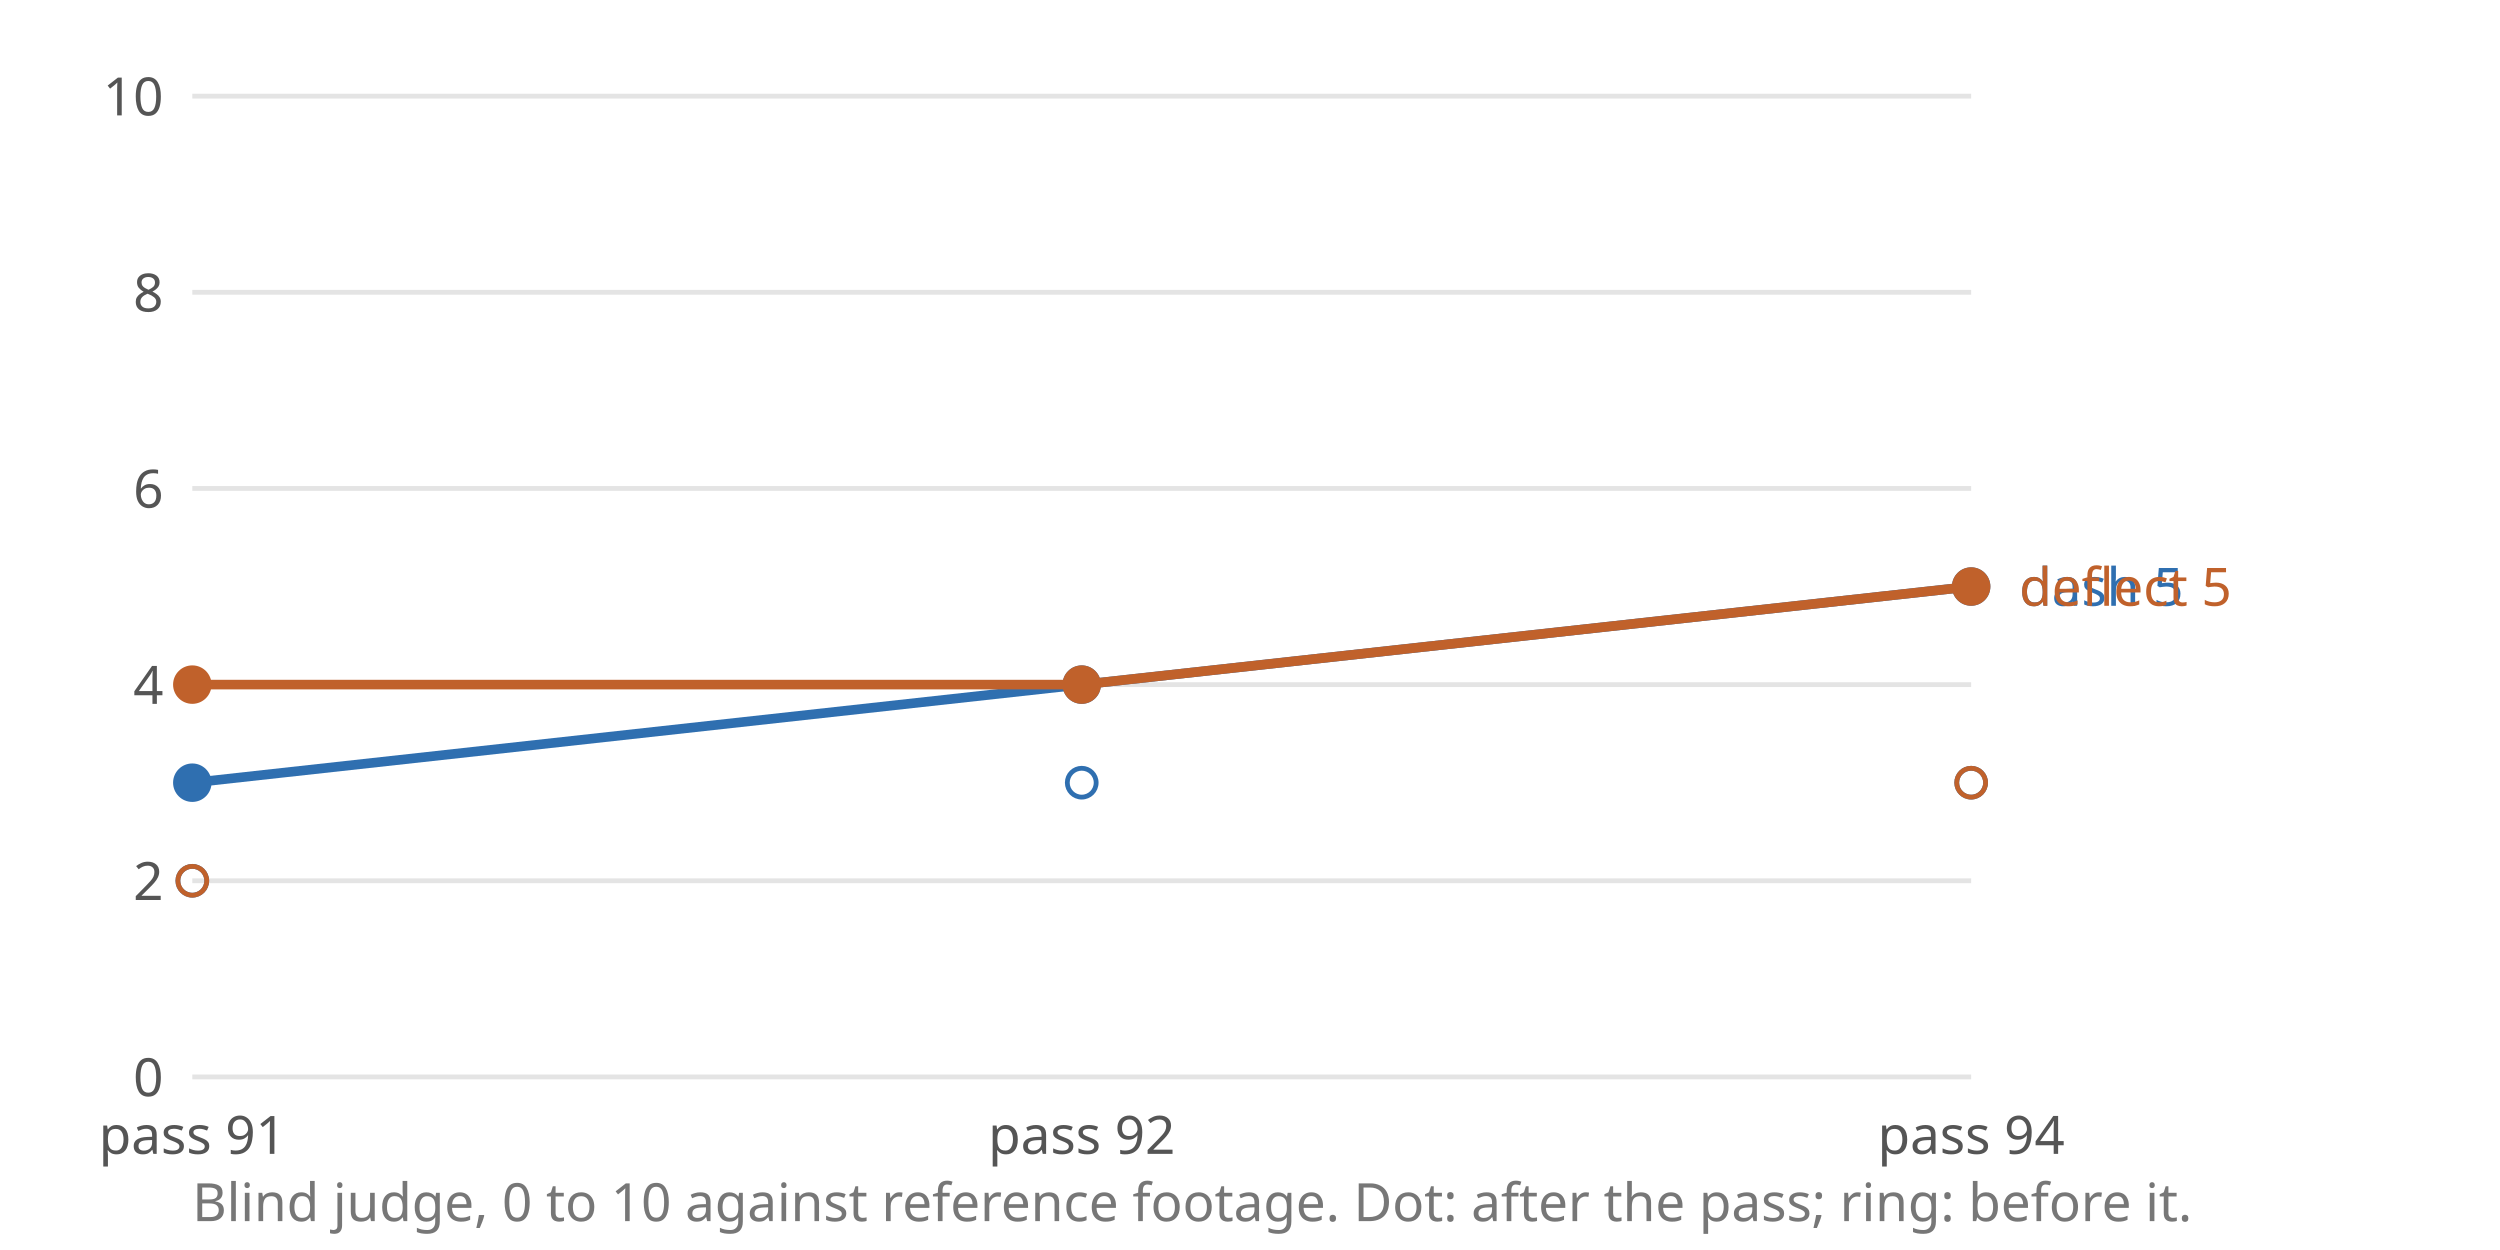
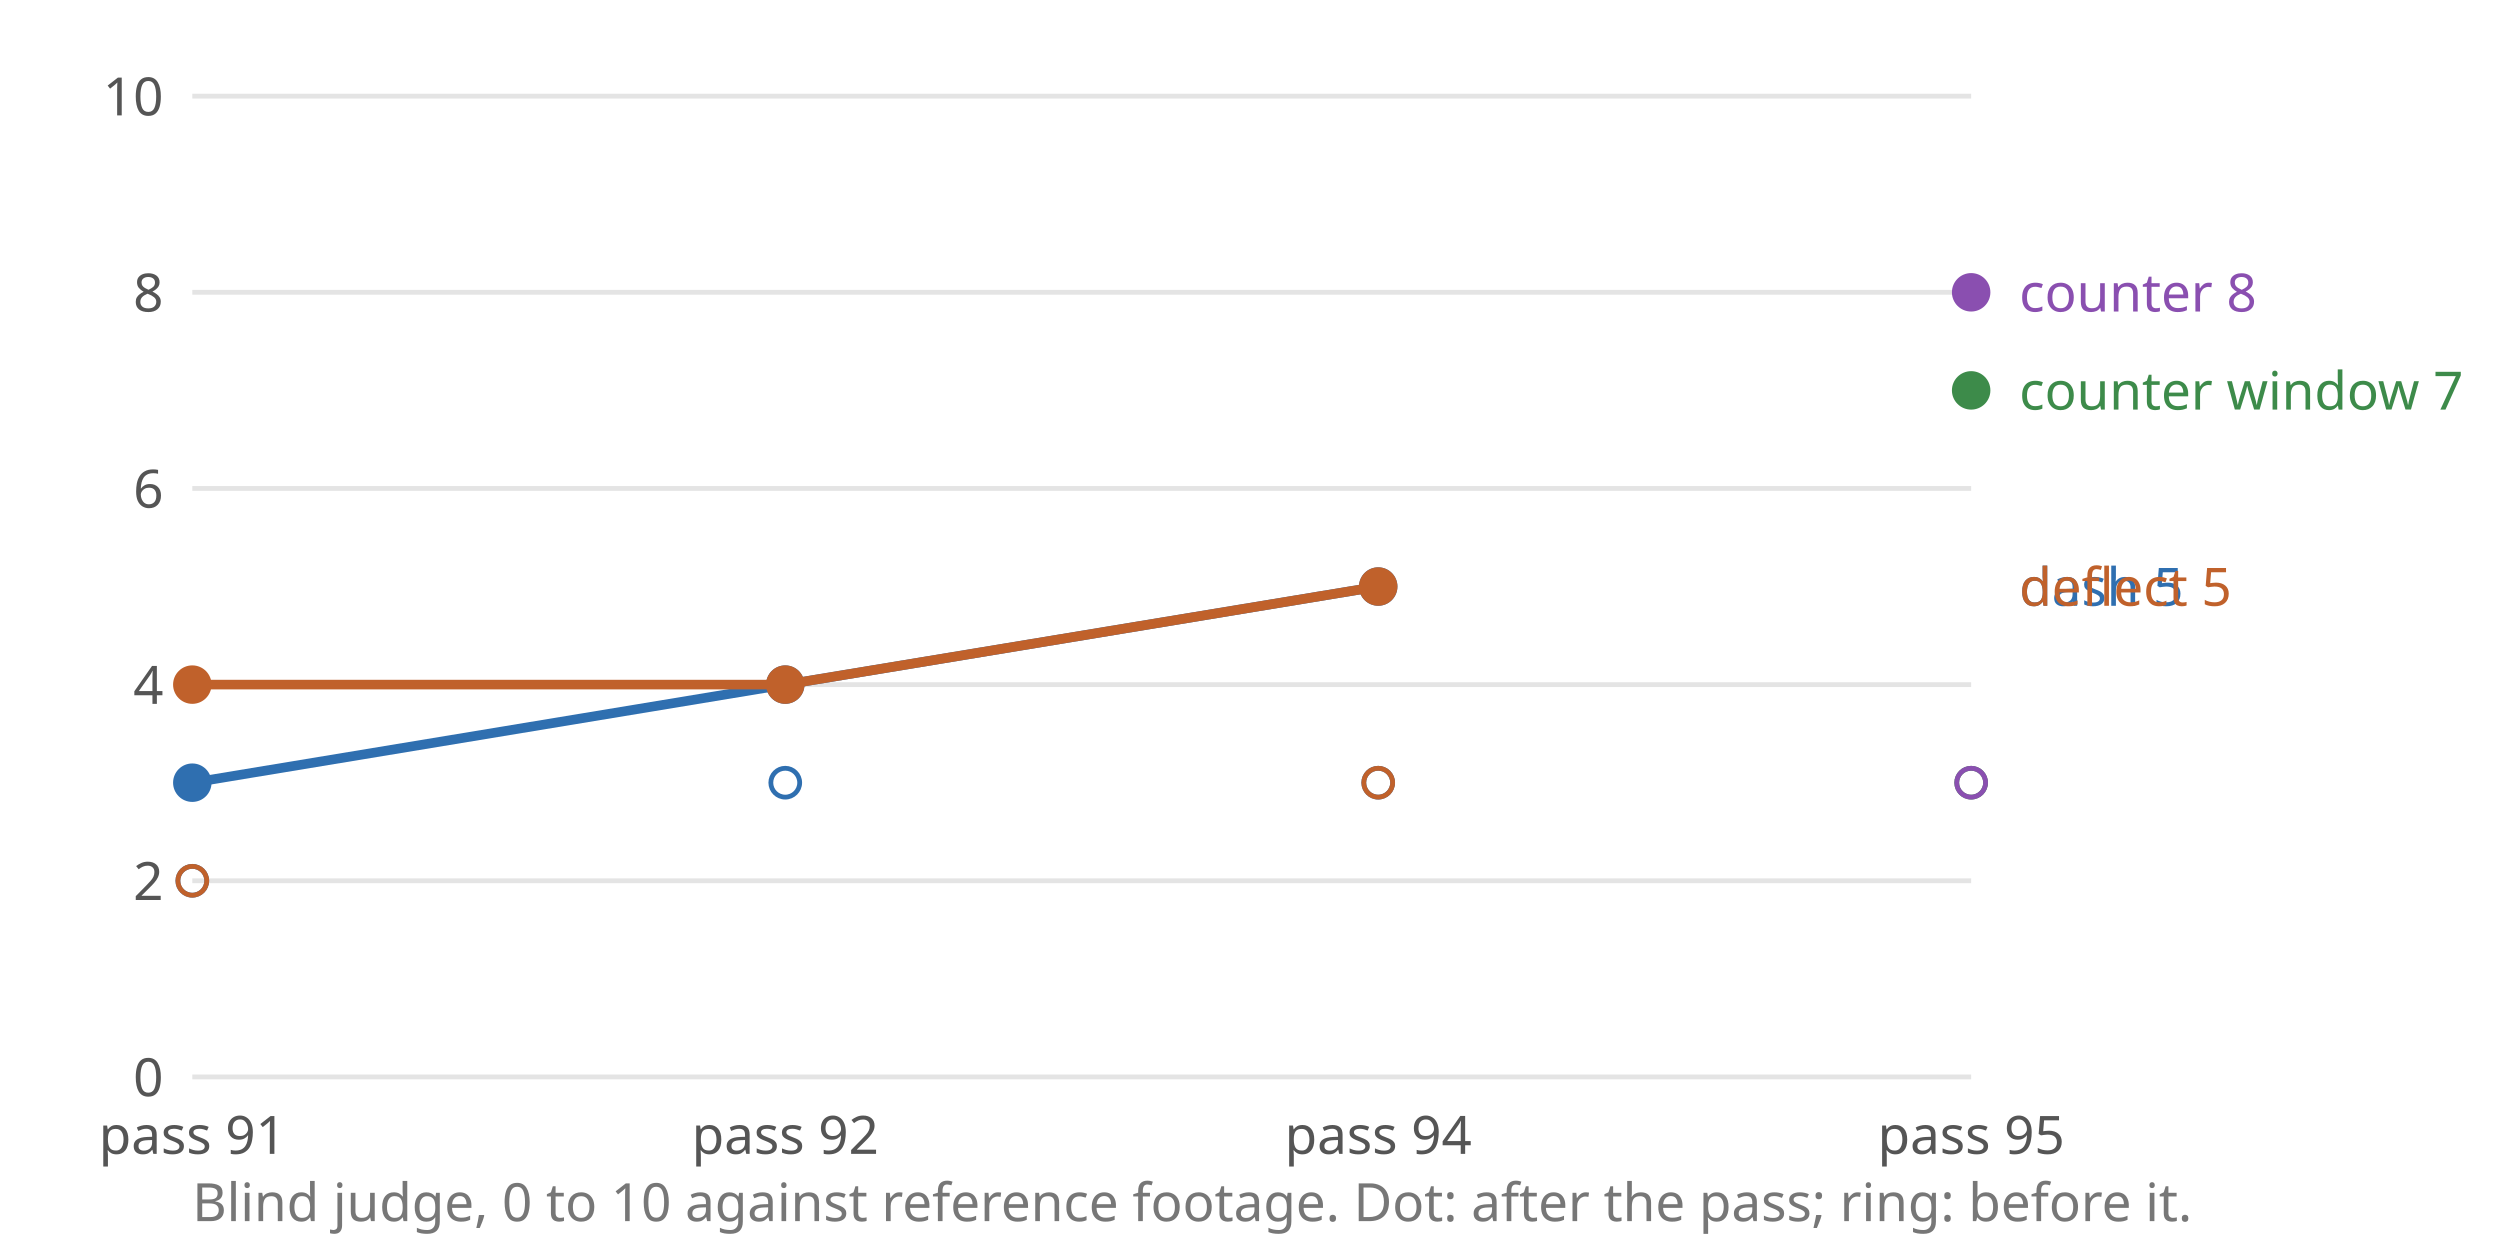
<svg xmlns="http://www.w3.org/2000/svg" width="520" height="260" font-family="sans-serif" font-size="11">
  <rect width="520" height="260" fill="#fff" />
  <line x1="40" x2="410" y1="224" y2="224" stroke="#e4e4e4" />
  <text x="34" y="228" text-anchor="end" fill="#555">0</text>
  <line x1="40" x2="410" y1="183.2" y2="183.2" stroke="#e4e4e4" />
  <text x="34" y="187.2" text-anchor="end" fill="#555">2</text>
  <line x1="40" x2="410" y1="142.4" y2="142.4" stroke="#e4e4e4" />
  <text x="34" y="146.4" text-anchor="end" fill="#555">4</text>
  <line x1="40" x2="410" y1="101.6" y2="101.6" stroke="#e4e4e4" />
  <text x="34" y="105.6" text-anchor="end" fill="#555">6</text>
  <line x1="40" x2="410" y1="60.8" y2="60.8" stroke="#e4e4e4" />
  <text x="34" y="64.8" text-anchor="end" fill="#555">8</text>
  <line x1="40" x2="410" y1="20" y2="20" stroke="#e4e4e4" />
  <text x="34" y="24" text-anchor="end" fill="#555">10</text>
  <text x="40" y="240" text-anchor="middle" fill="#555">pass 91</text>
-   <text x="225" y="240" text-anchor="middle" fill="#555">pass 92</text>
-   <text x="410" y="240" text-anchor="middle" fill="#555">pass 94</text>
-   <polyline fill="none" stroke="#2f6fb0" stroke-width="2" points="40,162.8 225,142.4 410,122" />
+   <text x="163.333" y="240" text-anchor="middle" fill="#555">pass 92</text>
+   <text x="286.667" y="240" text-anchor="middle" fill="#555">pass 94</text>
+   <text x="410" y="240" text-anchor="middle" fill="#555">pass 95</text>
+   <polyline fill="none" stroke="#2f6fb0" stroke-width="2" points="40,162.8 163.333,142.4 286.667,122" />
  <circle cx="40" cy="162.8" r="4" fill="#2f6fb0" />
  <circle cx="40" cy="183.2" r="3" fill="none" stroke="#2f6fb0" />
-   <circle cx="225" cy="142.4" r="4" fill="#2f6fb0" />
-   <circle cx="225" cy="162.8" r="3" fill="none" stroke="#2f6fb0" />
-   <circle cx="410" cy="122" r="4" fill="#2f6fb0" />
-   <circle cx="410" cy="162.8" r="3" fill="none" stroke="#2f6fb0" />
+   <circle cx="163.333" cy="142.4" r="4" fill="#2f6fb0" />
+   <circle cx="163.333" cy="162.8" r="3" fill="none" stroke="#2f6fb0" />
+   <circle cx="286.667" cy="122" r="4" fill="#2f6fb0" />
+   <circle cx="286.667" cy="162.8" r="3" fill="none" stroke="#2f6fb0" />
  <text x="420" y="126" fill="#2f6fb0">dash 5</text>
-   <polyline fill="none" stroke="#c0612b" stroke-width="2" points="40,142.4 225,142.4 410,122" />
+   <polyline fill="none" stroke="#c0612b" stroke-width="2" points="40,142.4 163.333,142.4 286.667,122" />
  <circle cx="40" cy="142.4" r="4" fill="#c0612b" />
  <circle cx="40" cy="183.2" r="3" fill="none" stroke="#c0612b" />
-   <circle cx="225" cy="142.4" r="4" fill="#c0612b" />
-   <circle cx="225" cy="142.4" r="3" fill="none" stroke="#c0612b" />
-   <circle cx="410" cy="122" r="4" fill="#c0612b" />
-   <circle cx="410" cy="162.8" r="3" fill="none" stroke="#c0612b" />
+   <circle cx="163.333" cy="142.4" r="4" fill="#c0612b" />
+   <circle cx="163.333" cy="142.4" r="3" fill="none" stroke="#c0612b" />
+   <circle cx="286.667" cy="122" r="4" fill="#c0612b" />
+   <circle cx="286.667" cy="162.8" r="3" fill="none" stroke="#c0612b" />
  <text x="420" y="126" fill="#c0612b">deflect 5</text>
+   <circle cx="410" cy="81.2" r="4" fill="#3d8b4a" />
+   <circle cx="410" cy="162.8" r="3" fill="none" stroke="#3d8b4a" />
+   <text x="420" y="85.2" fill="#3d8b4a">counter window 7</text>
+   <circle cx="410" cy="60.8" r="4" fill="#8a4fb0" />
+   <circle cx="410" cy="162.8" r="3" fill="none" stroke="#8a4fb0" />
+   <text x="420" y="64.8" fill="#8a4fb0">counter 8</text>
  <text x="40" y="254" fill="#777">Blind judge, 0 to 10 against reference footage. Dot: after the pass; ring: before it.</text>
</svg>
